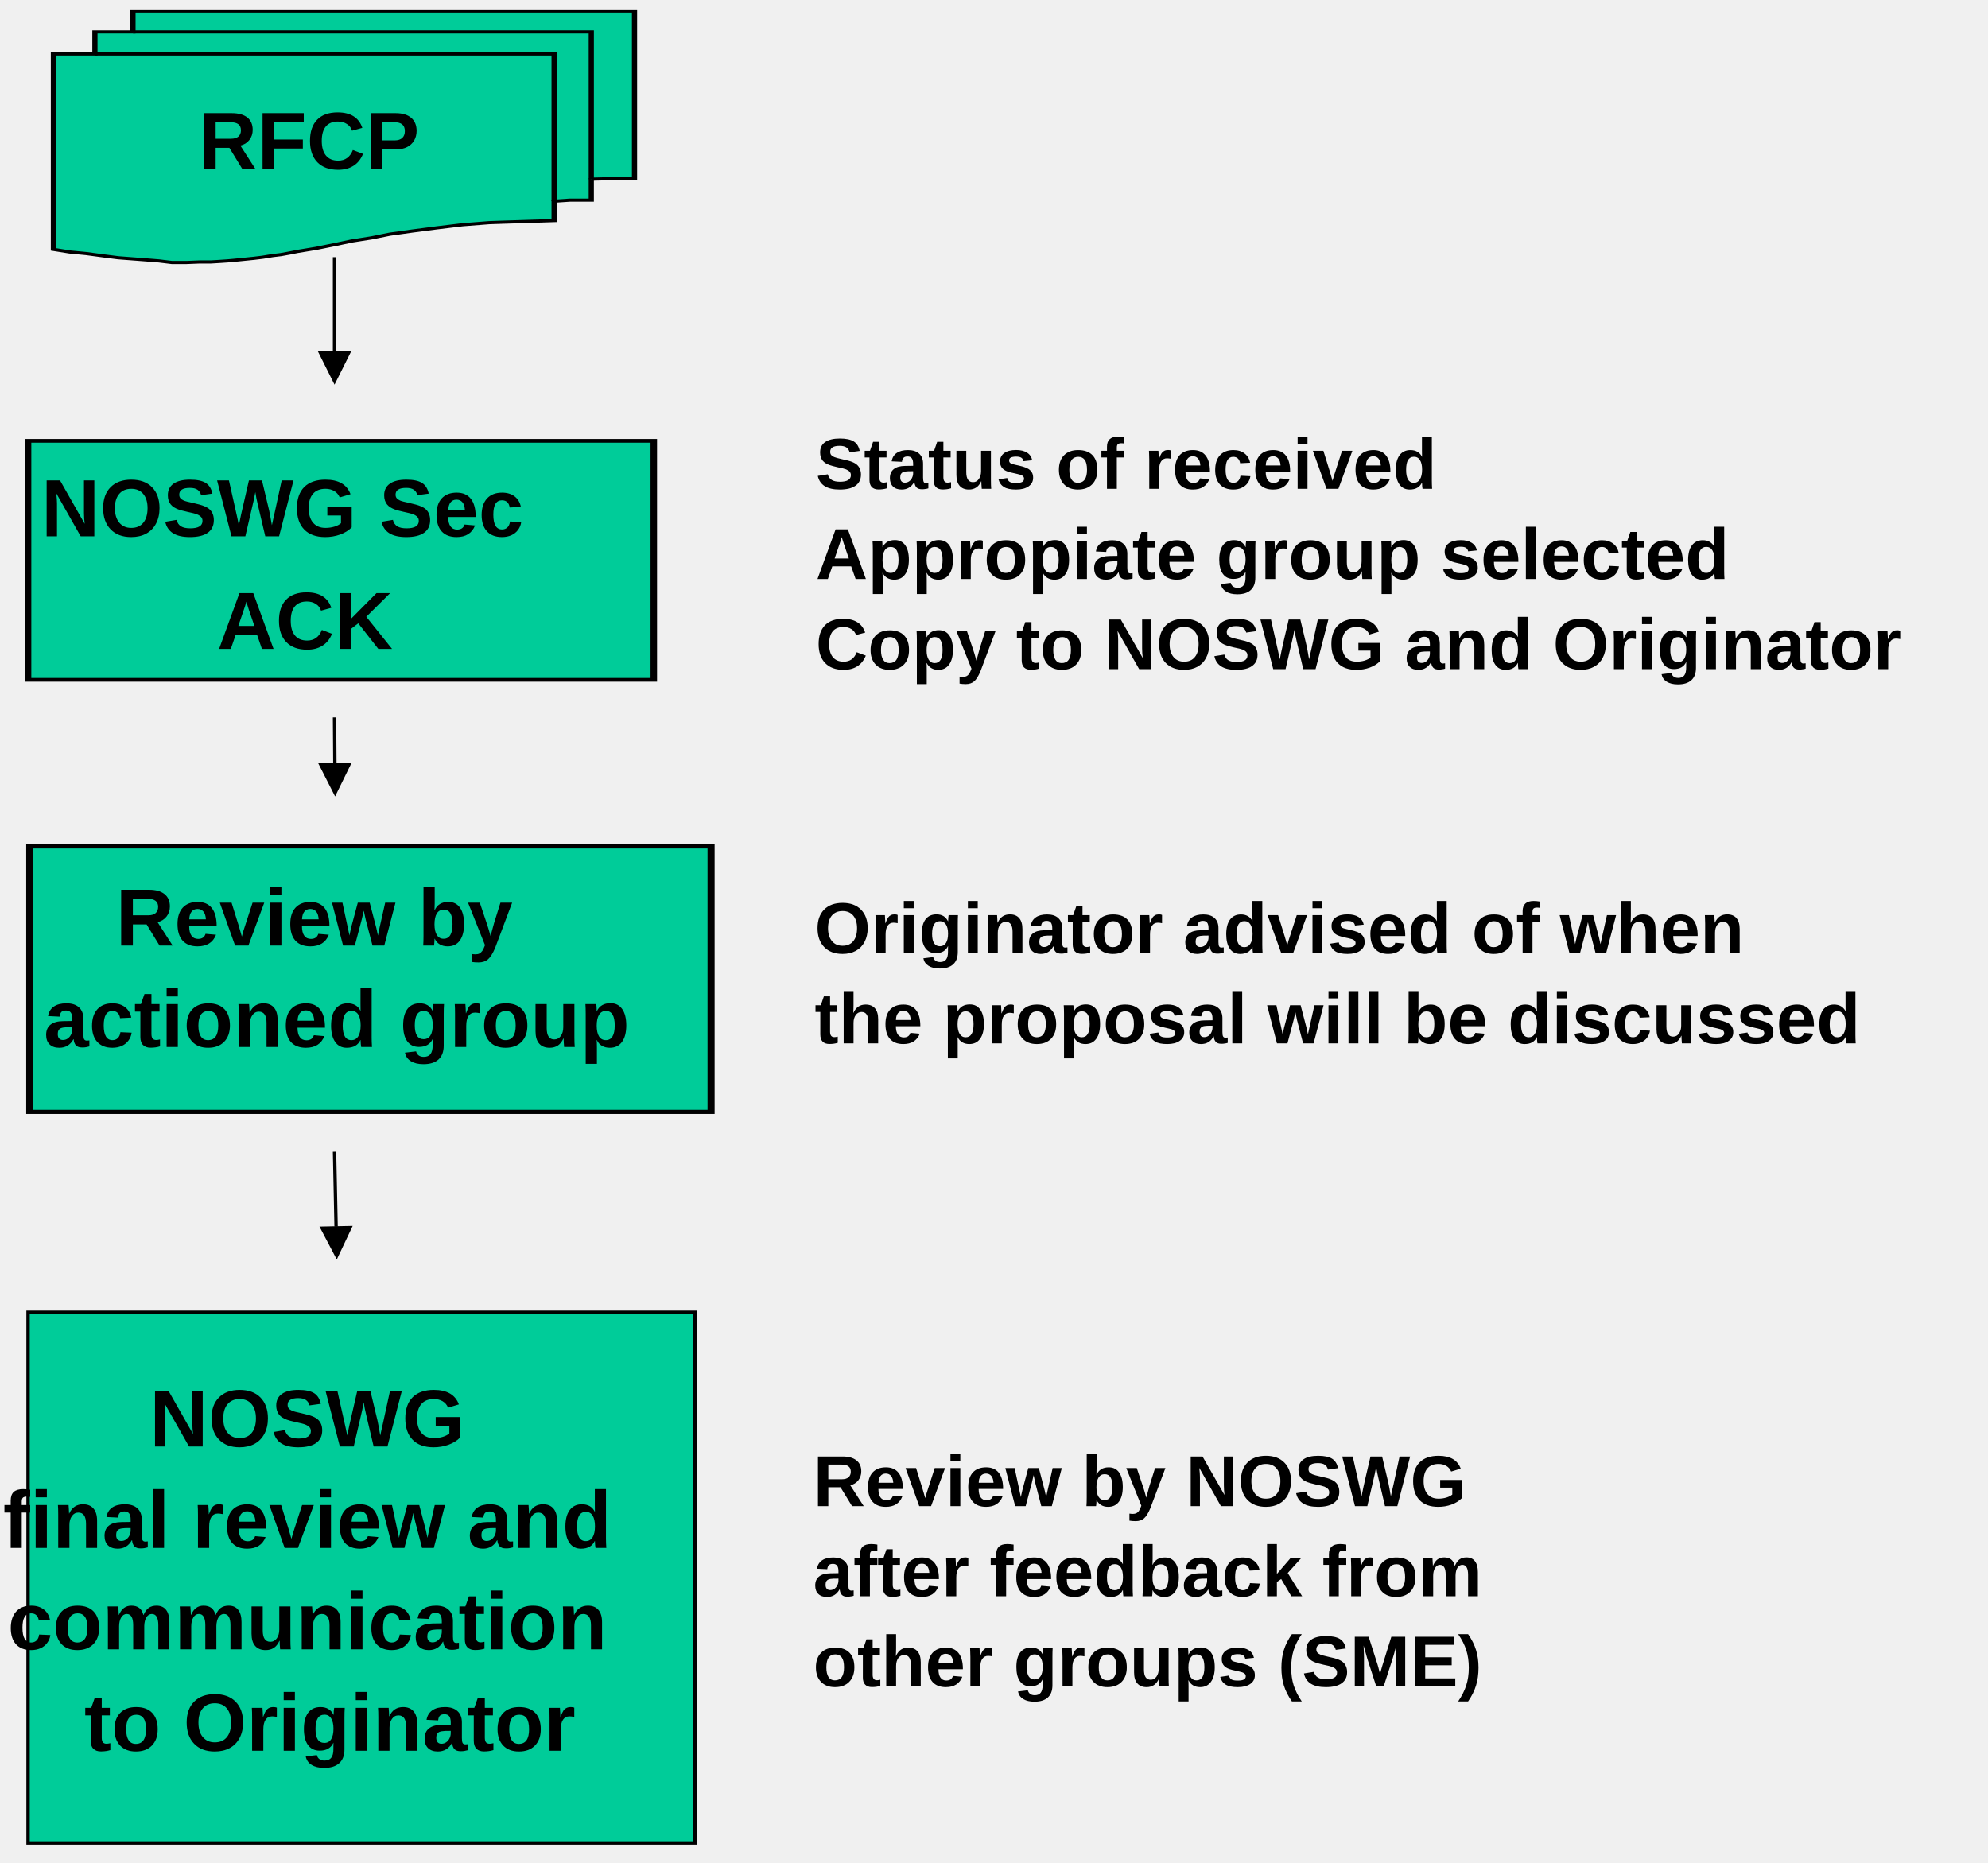
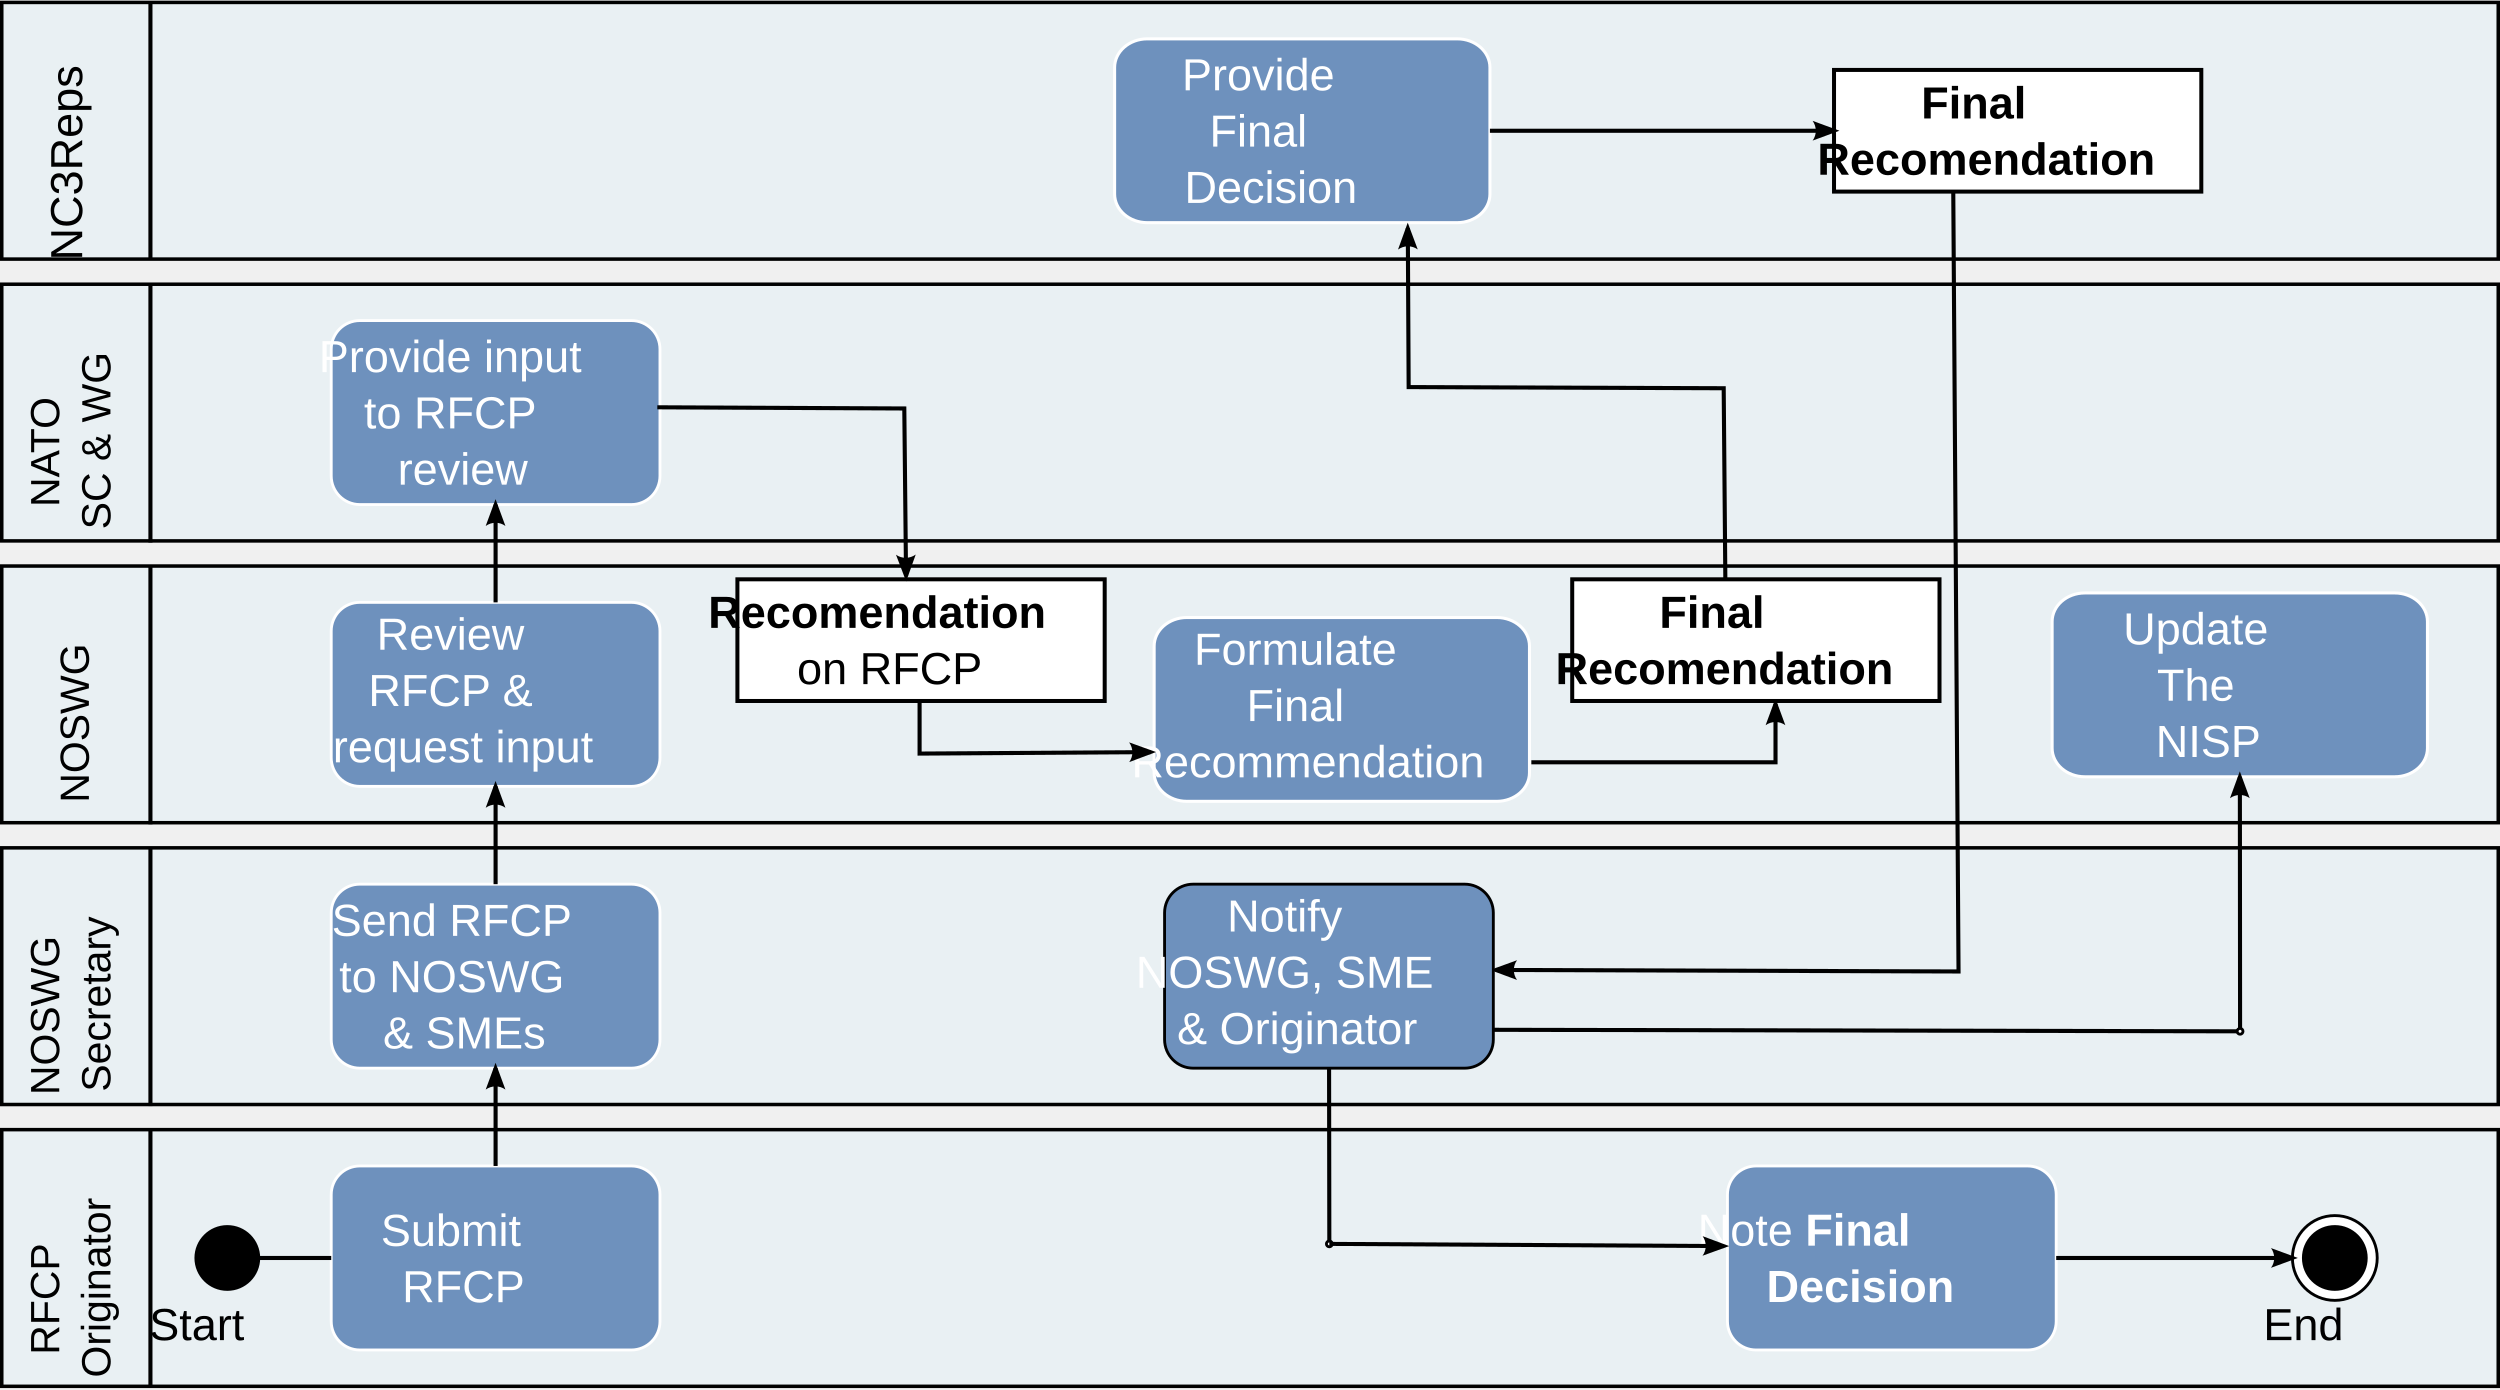
- <svg xmlns="http://www.w3.org/2000/svg" width="441.101" height="413.323" id="svg2" version="1.0">
-   <g id="AutoShape2" transform="matrix(1.535,0,0,0.93,10.31564,1.51805)">
-     <polygon points="3.375,58.5 5.75,58.875 8,59.375 10.375,59.875 14.375,60.375 16.25,60.625 18.125,61 20.25,61 22.125,60.875 23.75,60.875 25,60.75 26.125,60.625 27,60.5 27.75,60.375 28.5,60.25 30,60 31.25,59.75 32.625,59.375 33.875,59.125 35.125,58.75 36.25,58.375 37.625,58 39,57.625 41.625,56.75 44.125,55.875 47,55.125 49.625,54.25 51.25,53.875 52.875,53.5 54.625,53.125 56.375,52.75 60.125,52 64,51.5 66.25,51.375 68.625,51.25 71,51.125 73.375,51 73.375,46.375 75.625,46.125 78.75,46.125 78.75,41.125 81.625,41 85,41 85,1 12.5,1 12.5,6 7,6 7,11.25 1,11.25 1,57.875 1,57.875 " id="polygon7" style="fill:#00cc99;stroke:#000000;stroke-width:0.75" />
-     <polyline points="12.5,6 78.75,6 78.75,41.125" id="polyline9" style="fill:#00cc99;stroke:#000000;stroke-width:0.75" />
-     <polyline points="7,11.25 73.375,11.25 73.375,46.375" id="polyline11" style="fill:#00cc99;stroke:#000000;stroke-width:0.75" />
-   </g>
-   <g id="AutoShape3" transform="matrix(1.925,0,0,1.102,4.300645,96.72105)">
-     <rect x="1" y="1" width="72.125" height="48.125" id="rect18" style="fill:#0c9;stroke:black;stroke-width:0.75" />
-   </g>
-   <g id="AutoShape5" transform="matrix(2.096,0,0,1.224,4.504645,186.5991)">
-     <rect x="1" y="1" width="72.125" height="48.125" id="rect27" style="fill:#00cc99;stroke:#000000;stroke-width:0.75" />
-   </g>
-   <defs id="defs35">
-     <marker id="Triangle5_Line11" viewBox="0 0 9.833 9.833" refX="0.125" refY="4.917" markerUnits="strokeWidth" markerWidth="9.833" markerHeight="9.833" orient="auto">
-       <polygon points="0,9.833 9.833,4.917 0,0 0,9.833 " id="polygon38" />
+ <svg xmlns="http://www.w3.org/2000/svg" width="610.7" height="339.529" id="svg2" version="1.1">
+   <defs id="defs4">
+     <marker orient="auto" refY="0" refX="0" id="Arrow2Mstart" style="overflow:visible">
+       <path id="path3906" style="font-size:12px;fill-rule:evenodd;stroke-width:0.625;stroke-linejoin:round" d="M 8.719,4.034 -2.207,0.016 8.719,-4.002 c -1.745,2.372 -1.735,5.617 -6e-7,8.035 z" transform="scale(0.6,0.6)" />
+     </marker>
+     <marker orient="auto" refY="0" refX="0" id="Arrow2Mend" style="overflow:visible">
+       <path id="path3909" style="font-size:12px;fill-rule:evenodd;stroke-width:0.625;stroke-linejoin:round" d="M 8.719,4.034 -2.207,0.016 8.719,-4.002 c -1.745,2.372 -1.735,5.617 -6e-7,8.035 z" transform="scale(-0.6,-0.6)" />
    </marker>
  </defs>
-   <line x1="74.226" x2="74.226" y1="57.073" y2="78.073" id="line40" style="stroke:black;stroke-width:0.75;marker-end:url(#Triangle5_Line11)" />
-   <defs id="defs44">
-     <marker id="Triangle5_Line12" viewBox="0 0 9.833 9.833" refX="0.125" refY="4.917" markerUnits="strokeWidth" markerWidth="9.833" markerHeight="9.833" orient="auto">
-       <polygon points="0,9.833 9.833,4.917 0,0 0,9.833 " id="polygon47" />
-     </marker>
-   </defs>
-   <line x1="74.226" x2="74.299" y1="159.198" y2="169.449" id="line49" style="stroke:black;stroke-width:0.75;marker-end:url(#Triangle5_Line12)" />
-   <rect x="180.476" y="91.573" width="255.5" height="72.125" id="rect53" style="fill:none;stroke:none" />
-   <rect x="6.226" y="291.198" width="148" height="117.75" id="rect73" style="fill:#00cc99;stroke:#000000;stroke-width:0.75" />
-   <defs id="defs93">
-     <marker id="Triangle5_Line40" viewBox="0 0 9.833 9.833" refX="0.125" refY="4.917" markerUnits="strokeWidth" markerWidth="9.833" markerHeight="9.833" orient="auto">
-       <polygon points="0,9.833 9.833,4.917 0,0 0,9.833 " id="polygon96" />
-     </marker>
-   </defs>
-   <line x1="74.226" x2="74.572" y1="255.573" y2="272.2" id="line98" style="stroke:black;stroke-width:0.75;marker-end:url(#Triangle5_Line40)" />
-   <text xml:space="preserve" style="font-size:18;font-style:normal;font-variant:normal;font-weight:bold;font-stretch:normal;text-align:center;text-anchor:middle;fill:#000000;fill-opacity:1;stroke:none;font-family:Arial;-inkscape-font-specification:Bitstream Vera Sans Bold" x="75.163" y="118.998" id="text2862">
-     <tspan id="tspan2864" x="75.163" y="118.998">NOSWG Sec</tspan>
-     <tspan x="75.163" y="143.998" id="tspan2866">ACK</tspan>
-   </text>
-   <text xml:space="preserve" style="font-size:18px;font-style:normal;font-variant:normal;font-weight:bold;font-stretch:normal;text-align:center;text-anchor:middle;fill:#000000;fill-opacity:1;stroke:none;font-family:Arial;-inkscape-font-specification:Bitstream Vera Sans Bold" x="76.057" y="37.506" id="text3646">
-     <tspan id="tspan3648" x="76.057" y="37.506">RFCP</tspan>
-   </text>
-   <text xml:space="preserve" style="font-size:18px;font-style:normal;font-variant:normal;font-weight:bold;font-stretch:normal;text-align:center;text-anchor:middle;fill:#000000;fill-opacity:1;stroke:none;font-family:Arial;-inkscape-font-specification:Bitstream Vera Sans Bold" x="82.207" y="209.829" id="text3650">
-     <tspan id="tspan3652" x="82.207" y="209.829">Review by</tspan>
-     <tspan x="82.207" y="232.329" id="tspan3654">actioned group</tspan>
-   </text>
-   <text xml:space="preserve" style="font-size:18px;font-style:normal;font-variant:normal;font-weight:bold;font-stretch:normal;text-align:center;text-anchor:middle;fill:#000000;fill-opacity:1;stroke:none;font-family:Arial;-inkscape-font-specification:Bitstream Vera Sans Bold" x="80.696" y="320.981" id="text3656">
-     <tspan id="tspan3658" x="80.696" y="320.981">NOSWG</tspan>
-     <tspan x="80.696" y="343.481" id="tspan3660">final review and</tspan>
-     <tspan x="80.696" y="365.981" id="tspan3662">communication</tspan>
-     <tspan x="80.696" y="388.481" id="tspan3664">to Originator</tspan>
-   </text>
-   <text xml:space="preserve" style="font-size:16px;font-style:normal;font-variant:normal;font-weight:bold;font-stretch:normal;text-align:start;text-anchor:start;fill:#000000;fill-opacity:1;stroke:none;font-family:Arial;-inkscape-font-specification:Bitstream Vera Sans Bold" x="180.983" y="108.481" id="text3666">
-     <tspan id="tspan3668" x="180.983" y="108.481">Status of received</tspan>
-     <tspan x="180.983" y="128.481" id="tspan3670">Appropiate group selected</tspan>
-     <tspan x="180.983" y="148.481" id="tspan3672">Copy to NOSWG and Originator</tspan>
-   </text>
-   <text xml:space="preserve" style="font-size:16px;font-style:normal;font-variant:normal;font-weight:bold;font-stretch:normal;text-align:start;text-anchor:start;fill:#000000;fill-opacity:1;stroke:none;font-family:Arial;-inkscape-font-specification:Bitstream Vera Sans Bold" x="180.741" y="211.522" id="text3674">
-     <tspan id="tspan3676" x="180.741" y="211.522">Originator advised of when</tspan>
-     <tspan x="180.741" y="231.522" id="tspan3678">the proposal will be discussed</tspan>
-   </text>
-   <text xml:space="preserve" style="font-size:16px;font-style:normal;font-variant:normal;font-weight:bold;font-stretch:normal;text-align:start;text-anchor:start;fill:#000000;fill-opacity:1;stroke:none;font-family:Arial;-inkscape-font-specification:Bitstream Vera Sans Bold" x="180.413" y="334.214" id="text3680">
-     <tspan id="tspan3682" x="180.413" y="334.214">Review by NOSWG</tspan>
-     <tspan x="180.413" y="354.214" id="tspan3684">after feedback from</tspan>
-     <tspan x="180.413" y="374.214" id="tspan3686">other groups (SME)</tspan>
-   </text>
+   <g id="layer1" transform="translate(-7.15,-452.5629)">
+     <rect style="fill:#e9f0f3;fill-opacity:1;fill-rule:evenodd;stroke:#000000;stroke-width:0.857;stroke-linejoin:miter;stroke-miterlimit:4;stroke-opacity:1;stroke-dasharray:none;stroke-dashoffset:0" id="rect2849-7" width="609.843" height="62.7" x="7.579" y="659.673" rx="0" ry="0.214" />
+     <rect style="fill:#e9f0f3;fill-opacity:1;fill-rule:evenodd;stroke:#000000;stroke-width:0.857;stroke-linejoin:miter;stroke-miterlimit:4;stroke-opacity:1;stroke-dasharray:none;stroke-dashoffset:0" id="rect2849-3" width="609.843" height="62.7" x="7.579" y="590.834" rx="0" ry="0.214" />
+     <rect style="fill:#e9f0f3;fill-opacity:1;fill-rule:evenodd;stroke:#000000;stroke-width:0.857;stroke-linejoin:miter;stroke-miterlimit:4;stroke-opacity:1;stroke-dasharray:none;stroke-dashoffset:0" id="rect2849-4" width="609.843" height="62.7" x="7.579" y="521.994" rx="0" ry="0.214" />
+     <rect style="fill:#e9f0f3;fill-opacity:1;fill-rule:evenodd;stroke:#000000;stroke-width:0.857;stroke-linejoin:miter;stroke-miterlimit:4;stroke-opacity:1;stroke-dasharray:none;stroke-dashoffset:0" id="rect2849" width="609.843" height="62.7" x="7.579" y="453.155" rx="0" ry="0.214" />
+     <text xml:space="preserve" style="font-size:11px;font-style:normal;font-variant:normal;font-weight:normal;font-stretch:normal;text-align:center;text-anchor:middle;fill:#000000;fill-opacity:1;stroke:none;font-family:Arial;-inkscape-font-specification:Arial" x="-484.712" y="27.225" id="text2851" transform="matrix(0,-1,1,0,0,0)">
+       <tspan id="tspan2853" x="-484.712" y="27.225">NC3Reps</tspan>
+     </text>
+     <rect style="fill:#e9f0f3;fill-opacity:1;fill-rule:evenodd;stroke:#000000;stroke-width:0.857;stroke-linejoin:miter;stroke-miterlimit:4;stroke-opacity:1;stroke-dasharray:none;stroke-dashoffset:0" id="rect2849-5" width="609.843" height="62.7" x="7.579" y="728.512" rx="0" ry="0.214" />
+     <rect style="fill:#6e91bd;fill-opacity:1;fill-rule:evenodd;stroke:#ffffff;stroke-width:0.7;stroke-linejoin:miter;stroke-miterlimit:4;stroke-opacity:1;stroke-dasharray:none;stroke-dashoffset:0" id="rect2826-6" width="80.307" height="44.951" x="88.061" y="737.386" ry="7" rx="7" />
+     <text xml:space="preserve" style="font-size:10px;font-style:normal;font-variant:normal;font-weight:normal;font-stretch:normal;text-align:center;text-anchor:middle;fill:#000000;fill-opacity:1;stroke:none;font-family:Arial;-inkscape-font-specification:Arial" x="-553.259" y="21.623" id="text3725" transform="matrix(0,-1,1,0,0,0)">
+       <tspan id="tspan3727" x="-553.259" y="21.623">NATO</tspan>
+       <tspan x="-553.259" y="34.123" id="tspan3743">SC &amp; WG</tspan>
+     </text>
+     <text xml:space="preserve" style="font-size:10px;font-style:normal;font-variant:normal;font-weight:normal;font-stretch:normal;text-align:center;text-anchor:middle;fill:#000000;fill-opacity:1;stroke:none;font-family:Arial;-inkscape-font-specification:Arial" x="-622.254" y="28.862" id="text3729" transform="matrix(0,-1,1,0,0,0)">
+       <tspan id="tspan3731" x="-622.254" y="28.862">NOSWG</tspan>
+     </text>
+     <text xml:space="preserve" style="font-size:10px;font-style:normal;font-variant:normal;font-weight:normal;font-stretch:normal;text-align:center;text-anchor:middle;fill:#000000;fill-opacity:1;stroke:none;font-family:Arial;-inkscape-font-specification:Arial" x="-690.901" y="21.621" id="text3733" transform="matrix(0,-1,1,0,0,0)">
+       <tspan id="tspan3735" x="-690.901" y="21.621">NOSWG</tspan>
+       <tspan x="-690.901" y="34.121" id="tspan4715">Secretary</tspan>
+     </text>
+     <text xml:space="preserve" style="font-size:10px;font-style:normal;font-variant:normal;font-weight:normal;font-stretch:normal;text-align:center;text-anchor:middle;fill:#000000;fill-opacity:1;stroke:none;font-family:Arial;-inkscape-font-specification:Arial" x="-760.167" y="21.618" id="text3737" transform="matrix(0,-1,1,0,0,0)">
+       <tspan id="tspan3739" x="-760.167" y="21.618">RFCP</tspan>
+       <tspan x="-760.167" y="34.118" id="tspan3741">Originator</tspan>
+     </text>
+     <path style="fill:none;stroke:#000000;stroke-width:1px;stroke-linecap:butt;stroke-linejoin:miter;stroke-opacity:1" d="m 43.897,453.063 c 0,62.882 0,63.008 0,63.008" id="path3747" />
+     <path style="fill:none;stroke:#000000;stroke-width:1px;stroke-linecap:butt;stroke-linejoin:miter;stroke-opacity:1" d="m 43.897,728.584 c 0,62.882 0,63.008 0,63.008" id="path3747-54" />
+     <path style="fill:none;stroke:#000000;stroke-width:1px;stroke-linecap:butt;stroke-linejoin:miter;stroke-opacity:1" d="m 43.897,659.744 c 0,62.882 0,63.008 0,63.008" id="path3747-4" />
+     <path style="fill:none;stroke:#000000;stroke-width:1px;stroke-linecap:butt;stroke-linejoin:miter;stroke-opacity:1" d="m 43.897,590.905 c 0,62.882 0,63.008 0,63.008" id="path3747-3" />
+     <path style="fill:none;stroke:#000000;stroke-width:1px;stroke-linecap:butt;stroke-linejoin:miter;stroke-opacity:1" d="m 43.897,522.066 c 0,62.882 0,63.008 0,63.008" id="path3747-7" />
+     <rect style="fill:#6e91bd;fill-opacity:1;fill-rule:evenodd;stroke:#ffffff;stroke-width:0.7;stroke-linejoin:miter;stroke-miterlimit:4;stroke-opacity:1;stroke-dasharray:none;stroke-dashoffset:0" id="rect2826-6-8" width="80.307" height="44.951" x="88.061" y="668.547" ry="7" rx="7" />
+     <rect style="fill:#6e91bd;fill-opacity:1;fill-rule:evenodd;stroke:#ffffff;stroke-width:0.7;stroke-linejoin:miter;stroke-miterlimit:4;stroke-opacity:1;stroke-dasharray:none;stroke-dashoffset:0" id="rect2826-6-88" width="80.307" height="44.951" x="88.061" y="530.869" ry="7" rx="7" />
+     <rect style="fill:#6e91bd;fill-opacity:1;fill-rule:evenodd;stroke:#ffffff;stroke-width:0.7;stroke-linejoin:miter;stroke-miterlimit:4;stroke-opacity:1;stroke-dasharray:none;stroke-dashoffset:0" id="rect2826-6-3" width="80.307" height="44.951" x="88.061" y="599.708" ry="7" rx="7" />
+     <text xml:space="preserve" style="font-size:11px;font-style:normal;font-variant:normal;font-weight:normal;font-stretch:normal;text-align:center;text-anchor:middle;fill:#ffffff;fill-opacity:1;stroke:none;font-family:Arial;-inkscape-font-specification:Arial" x="128.005" y="756.924" id="text3847">
+       <tspan id="tspan3849" x="128.005" y="756.924">Submit</tspan>
+       <tspan x="128.005" y="770.674" id="tspan3851">RFCP</tspan>
+     </text>
+     <text xml:space="preserve" style="font-size:11px;font-style:normal;font-variant:normal;font-weight:normal;font-stretch:normal;text-align:center;text-anchor:middle;fill:#ffffff;fill-opacity:1;stroke:none;font-family:Arial;-inkscape-font-specification:Arial" x="128.212" y="681.186" id="text3853">
+       <tspan id="tspan3855" x="128.212" y="681.186">Send RFCP</tspan>
+       <tspan x="128.212" y="694.936" id="tspan3857">to NOSWG</tspan>
+       <tspan x="128.212" y="708.686" id="tspan3859">&amp; SMEs</tspan>
+     </text>
+     <text xml:space="preserve" style="font-size:11px;font-style:normal;font-variant:normal;font-weight:normal;font-stretch:normal;text-align:center;text-anchor:middle;fill:#ffffff;fill-opacity:1;stroke:none;font-family:Arial;-inkscape-font-specification:Arial" x="127.895" y="611.278" id="text3861">
+       <tspan id="tspan3863" x="127.895" y="611.278">Review</tspan>
+       <tspan x="127.895" y="625.028" id="tspan3865">RFCP &amp;</tspan>
+       <tspan x="127.895" y="638.778" id="tspan3867">request input</tspan>
+     </text>
+     <text xml:space="preserve" style="font-size:11px;font-style:normal;font-variant:normal;font-weight:normal;font-stretch:normal;text-align:center;text-anchor:middle;fill:#ffffff;fill-opacity:1;stroke:none;font-family:Arial;-inkscape-font-specification:Arial" x="127.828" y="543.467" id="text3869">
+       <tspan id="tspan3871" x="127.828" y="543.467">Provide input</tspan>
+       <tspan x="127.828" y="557.217" id="tspan3873">to RFCP</tspan>
+       <tspan x="127.828" y="570.967" id="tspan3875">review</tspan>
+     </text>
+     <path style="fill:none;stroke:#000000;stroke-width:1px;stroke-linecap:butt;stroke-linejoin:miter;stroke-opacity:1;marker-end:url(#Arrow2Mend)" d="m 128.214,737.386 0,-23.888" id="path3877" />
+     <path style="fill:none;stroke:#000000;stroke-width:1px;stroke-linecap:butt;stroke-linejoin:miter;stroke-opacity:1;marker-end:url(#Arrow2Mend)" d="m 128.214,668.547 0,-23.888" id="path4327" />
+     <path style="fill:none;stroke:#000000;stroke-width:1px;stroke-linecap:butt;stroke-linejoin:miter;stroke-opacity:1;marker-end:url(#Arrow2Mend)" d="m 128.214,599.708 0,-23.888" id="path4513" />
+     <path style="fill:#000000;fill-opacity:1;fill-rule:evenodd;stroke:#000000;stroke-width:0.7;stroke-linejoin:miter;stroke-miterlimit:4;stroke-opacity:1;stroke-dasharray:none;stroke-dashoffset:0" id="path4699" d="m 70.357,763.612 c 0,4.241 -3.438,7.679 -7.679,7.679 -4.241,0 -7.679,-3.438 -7.679,-7.679 0,-4.241 3.438,-7.679 7.679,-7.679 4.241,0 7.679,3.438 7.679,7.679 z" transform="translate(0,-3.750023)" />
+     <path style="fill:none;stroke:#000000;stroke-width:1px;stroke-linecap:butt;stroke-linejoin:miter;stroke-opacity:1" d="m 70.357,759.862 17.704,0" id="path4701" />
+     <text xml:space="preserve" style="font-size:11px;font-style:normal;font-variant:normal;font-weight:normal;font-stretch:normal;text-align:center;text-anchor:middle;fill:#000000;fill-opacity:1;stroke:none;font-family:Arial;-inkscape-font-specification:Arial" x="62.857" y="779.934" id="text4703">
+       <tspan id="tspan4705" x="62.857" y="779.934">Start</tspan>
+     </text>
+     <rect style="fill:#ffffff;fill-opacity:1;fill-rule:evenodd;stroke:#000000;stroke-width:0.979;stroke-linejoin:miter;stroke-miterlimit:4;stroke-opacity:1;stroke-dasharray:none;stroke-dashoffset:0" id="rect4707" width="89.721" height="29.721" x="187.283" y="594.078" rx="0" ry="0" />
+     <text xml:space="preserve" style="font-size:11px;font-style:normal;font-variant:normal;font-weight:normal;font-stretch:normal;text-align:center;text-anchor:middle;fill:#000000;fill-opacity:1;stroke:none;font-family:Arial;-inkscape-font-specification:Arial" x="232.113" y="605.934" id="text4709">
+       <tspan id="tspan4711" x="232.113" y="605.934" style="font-weight:bold;-inkscape-font-specification:Bitstream Vera Sans Bold">Recomendation</tspan>
+       <tspan x="232.113" y="619.684" id="tspan4713">on RFCP</tspan>
+     </text>
+     <rect style="fill:#6e91bd;fill-opacity:1;fill-rule:evenodd;stroke:#ffffff;stroke-width:0.748;stroke-linejoin:miter;stroke-miterlimit:4;stroke-opacity:1;stroke-dasharray:none;stroke-dashoffset:0" id="rect2826-6-8-1-6" width="91.688" height="44.904" x="289.084" y="603.41" ry="6.993" rx="7.992" />
+     <text xml:space="preserve" style="font-size:11px;font-style:normal;font-variant:normal;font-weight:normal;font-stretch:normal;text-align:center;text-anchor:middle;fill:#ffffff;fill-opacity:1;stroke:none;font-family:Arial;-inkscape-font-specification:Arial" x="334.284" y="614.959" id="text4739-8">
+       <tspan id="tspan4741-9" x="334.284" y="614.959">Formulate</tspan>
+       <tspan x="334.284" y="628.709" id="tspan4824">Final</tspan>
+       <tspan x="334.284" y="642.459" id="tspan4747-6">Recommendation</tspan>
+     </text>
+     <path style="fill:none;stroke:#000000;stroke-width:1px;stroke-linecap:butt;stroke-linejoin:miter;stroke-opacity:1;marker-end:url(#Arrow2Mend)" d="m 231.786,623.791 c 0,12.857 0,12.857 0,12.857 l 56.429,-0.357 0,0 0,0" id="path4836" />
+     <path style="fill:none;stroke:#000000;stroke-width:1px;stroke-linecap:butt;stroke-linejoin:miter;stroke-opacity:1;marker-end:url(#Arrow2Mend)" d="m 381.229,638.776 59.643,0 0,-0.357 0,0 0,-13.929" id="path5208" />
+     <rect style="fill:#6e91bd;fill-opacity:1;fill-rule:evenodd;stroke:#ffffff;stroke-width:0.748;stroke-linejoin:miter;stroke-miterlimit:4;stroke-opacity:1;stroke-dasharray:none;stroke-dashoffset:0" id="rect2826-6-8-1-6-6" width="91.688" height="44.904" x="508.442" y="597.41" ry="6.993" rx="7.992" />
+     <text xml:space="preserve" style="font-size:11px;font-style:normal;font-variant:normal;font-weight:normal;font-stretch:normal;text-align:center;text-anchor:middle;fill:#ffffff;fill-opacity:1;stroke:none;font-family:Arial;-inkscape-font-specification:Arial" x="554.235" y="609.982" id="text4739-8-4">
+       <tspan x="554.235" y="609.982" id="tspan4747-6-0">Update</tspan>
+       <tspan x="554.235" y="623.732" id="tspan5676">The</tspan>
+       <tspan x="554.235" y="637.482" id="tspan5678">NISP</tspan>
+     </text>
+     <rect style="fill:#6e91bd;fill-opacity:1;fill-rule:evenodd;stroke:#ffffff;stroke-width:0.7;stroke-linejoin:miter;stroke-miterlimit:4;stroke-opacity:1;stroke-dasharray:none;stroke-dashoffset:0" id="rect2826-6-8-1-4" width="80.307" height="44.951" x="429.132" y="737.386" ry="7" rx="7" />
+     <path style="fill:#ffffff;stroke:#000000;stroke-width:0.7;stroke-linejoin:miter;stroke-miterlimit:4;stroke-opacity:1;stroke-dasharray:none;stroke-dashoffset:0" id="path5472" d="m 587.857,760.576 c 0,5.72 -4.637,10.357 -10.357,10.357 -5.72,0 -10.357,-4.637 -10.357,-10.357 0,-5.72 4.637,-10.357 10.357,-10.357 5.72,0 10.357,4.637 10.357,10.357 z" transform="translate(0,-0.7143307)" />
+     <path style="fill:#000000;fill-opacity:1;fill-rule:evenodd;stroke:#000000;stroke-width:0.7;stroke-linejoin:miter;stroke-miterlimit:4;stroke-opacity:1;stroke-dasharray:none;stroke-dashoffset:0" id="path4699-8" d="m 70.357,763.612 c 0,4.241 -3.438,7.679 -7.679,7.679 -4.241,0 -7.679,-3.438 -7.679,-7.679 0,-4.241 3.438,-7.679 7.679,-7.679 4.241,0 7.679,3.438 7.679,7.679 z" transform="translate(514.8214,-3.750036)" />
+     <path style="fill:none;stroke:#000000;stroke-width:1px;stroke-linecap:butt;stroke-linejoin:miter;stroke-opacity:1;marker-end:url(#Arrow2Mend)" d="m 509.439,759.862 57.704,0" id="path5478" />
+     <text xml:space="preserve" style="font-size:11px;font-style:normal;font-variant:normal;font-weight:normal;font-stretch:normal;text-align:center;text-anchor:middle;fill:#ffffff;fill-opacity:1;stroke:none;font-family:Arial;-inkscape-font-specification:Arial" x="469.243" y="756.86" id="text5664">
+       <tspan id="tspan5666" x="469.243" y="756.86">Note <tspan style="font-weight:bold;-inkscape-font-specification:Bitstream Vera Sans Bold;fill:#ffffff" id="tspan5670">Final</tspan>
+       </tspan>
+       <tspan x="469.243" y="770.61" id="tspan5668" style="font-weight:bold;-inkscape-font-specification:Bitstream Vera Sans Bold;fill:#ffffff">Decision</tspan>
+     </text>
+     <rect style="fill:#6e91bd;fill-opacity:1;fill-rule:evenodd;stroke:#ffffff;stroke-width:0.748;stroke-linejoin:miter;stroke-miterlimit:4;stroke-opacity:1;stroke-dasharray:none;stroke-dashoffset:0" id="rect2826-6-8-1-6-6-7" width="91.688" height="44.904" x="279.425" y="462.053" ry="6.993" rx="7.992" />
+     <text xml:space="preserve" style="font-size:11px;font-style:normal;font-variant:normal;font-weight:normal;font-stretch:normal;text-align:center;text-anchor:middle;fill:#ffffff;fill-opacity:1;stroke:none;font-family:Arial;-inkscape-font-specification:Arial" x="325.226" y="474.628" id="text5702">
+       <tspan id="tspan5704" x="325.226" y="474.628">Provide</tspan>
+       <tspan x="325.226" y="488.378" id="tspan5706">Final</tspan>
+       <tspan x="325.226" y="502.128" id="tspan5708">Decision</tspan>
+     </text>
+     <path style="fill:none;stroke:#000000;stroke-width:1px;stroke-linecap:butt;stroke-linejoin:miter;stroke-opacity:1;marker-end:url(#Arrow2Mend);display:inline" d="M 484.294,499.365 485.579,689.874 372.5,689.505" id="path5952" />
+     <rect style="fill:#ffffff;fill-opacity:1;fill-rule:evenodd;stroke:#000000;stroke-width:0.979;stroke-linejoin:miter;stroke-miterlimit:4;stroke-opacity:1;stroke-dasharray:none;stroke-dashoffset:0" id="rect4707-4-7" width="89.721" height="29.721" x="455.165" y="469.645" rx="0" ry="0" />
+     <text xml:space="preserve" style="font-size:11px;font-style:normal;font-variant:normal;font-weight:normal;font-stretch:normal;text-align:center;text-anchor:middle;fill:#000000;fill-opacity:1;stroke:none;font-family:Arial;-inkscape-font-specification:Arial" x="499.996" y="481.503" id="text4709-9-1">
+       <tspan id="tspan4711-2-7" x="499.996" y="481.503" style="font-weight:bold;-inkscape-font-specification:Bitstream Vera Sans Bold">Final</tspan>
+       <tspan x="499.996" y="495.253" id="tspan4713-0-2" style="font-weight:bold;-inkscape-font-specification:Bitstream Vera Sans Bold">Recomendation</tspan>
+     </text>
+     <path style="fill:none;stroke:#000000;stroke-width:1px;stroke-linecap:butt;stroke-linejoin:miter;stroke-opacity:1;marker-end:url(#Arrow2Mend)" d="m 371.113,484.505 84.052,0" id="path5760" />
+     <path style="fill:none;stroke:#000000;stroke-width:1px;stroke-linecap:butt;stroke-linejoin:miter;stroke-opacity:1;marker-end:url(#Arrow2Mend);display:inline" d="m 167.716,552.057 60.337,0.289 0.425,40.929" id="path6326" />
+     <path style="fill:none;stroke:#000000;stroke-width:1px;stroke-linecap:butt;stroke-linejoin:miter;stroke-opacity:1;marker-end:url(#Arrow2Mend)" d="m 428.627,595.404 -0.413,-48.002 -76.958,-0.283 -0.207,-38.836" id="path6512" />
+     <rect style="fill:#ffffff;fill-opacity:1;fill-rule:evenodd;stroke:#000000;stroke-width:0.979;stroke-linejoin:miter;stroke-miterlimit:4;stroke-opacity:1;stroke-dasharray:none;stroke-dashoffset:0" id="rect4707-4" width="89.721" height="29.721" x="391.211" y="594.078" rx="0" ry="0" />
+     <path style="fill:#ffffff;fill-opacity:1;fill-rule:evenodd;stroke:#000000;stroke-width:0.7;stroke-linejoin:miter;stroke-miterlimit:4;stroke-opacity:1;stroke-dasharray:none;stroke-dashoffset:0" id="path6700" d="m 561.066,704.494 c 0,0.392 -0.318,0.711 -0.711,0.711 -0.392,0 -0.711,-0.318 -0.711,-0.711 0,-0.392 0.318,-0.711 0.711,-0.711 0.392,0 0.711,0.318 0.711,0.711 z" transform="translate(-6,0)" />
+     <path style="fill:none;stroke:#000000;stroke-width:1px;stroke-linecap:butt;stroke-linejoin:miter;stroke-opacity:1;display:inline" d="m 370.854,704.121 182.791,0.372" id="path6702" />
+     <rect style="fill:#6e91bd;fill-opacity:1;fill-rule:evenodd;stroke:#000000;stroke-width:0.7;stroke-linejoin:miter;stroke-miterlimit:4;stroke-opacity:1;stroke-dasharray:none;stroke-dashoffset:0" id="rect2826-6-8-1" width="80.307" height="44.951" x="291.632" y="668.547" ry="7" rx="7" />
+     <path style="fill:none;stroke:#000000;stroke-width:1px;stroke-linecap:butt;stroke-linejoin:miter;stroke-opacity:1;marker-start:url(#Arrow2Mstart)" d="m 554.304,642.314 0.051,61.469" id="path6706" />
+     <path style="fill:#ffffff;fill-opacity:1;fill-rule:evenodd;stroke:#000000;stroke-width:0.7;stroke-linejoin:miter;stroke-miterlimit:4;stroke-opacity:1;stroke-dasharray:none;stroke-dashoffset:0" id="path6700-2" d="m 561.066,704.494 c 0,0.392 -0.318,0.711 -0.711,0.711 -0.392,0 -0.711,-0.318 -0.711,-0.711 0,-0.392 0.318,-0.711 0.711,-0.711 0.392,0 0.711,0.318 0.711,0.711 z" transform="translate(-228.4772,51.92894)" />
+     <path style="fill:none;stroke:#000000;stroke-width:1px;stroke-linecap:butt;stroke-linejoin:miter;stroke-opacity:1" d="m 331.877,755.712 -0.06,-42.214" id="path6920" />
+     <path style="fill:none;stroke:#000000;stroke-width:0.992;stroke-linecap:butt;stroke-linejoin:miter;stroke-miterlimit:4;stroke-opacity:1;stroke-dasharray:none;marker-start:url(#Arrow2Mstart)" d="m 428.242,756.96 -96.368,-0.538" id="path6922" />
+     <text xml:space="preserve" style="font-size:11px;font-style:normal;font-variant:normal;font-weight:normal;font-stretch:normal;text-align:center;text-anchor:middle;fill:#000000;fill-opacity:1;stroke:none;font-family:Arial;-inkscape-font-specification:Arial" x="436.042" y="605.936" id="text4709-9">
+       <tspan id="tspan4711-2" x="436.042" y="605.936" style="font-weight:bold;-inkscape-font-specification:Bitstream Vera Sans Bold">Final</tspan>
+       <tspan x="436.042" y="619.686" id="tspan4713-0" style="font-weight:bold;-inkscape-font-specification:Bitstream Vera Sans Bold">Recomendation</tspan>
+     </text>
+     <text xml:space="preserve" style="font-size:11px;font-style:normal;font-variant:normal;font-weight:normal;font-stretch:normal;text-align:center;text-anchor:middle;fill:#ffffff;fill-opacity:1;stroke:none;font-family:Arial;-inkscape-font-specification:Arial" x="331.668" y="680.12" id="text4739">
+       <tspan id="tspan4741" x="331.668" y="680.12">Notify</tspan>
+       <tspan x="331.668" y="693.87" id="tspan4743">NOSWG, SME</tspan>
+       <tspan x="331.668" y="707.62" id="tspan4747">&amp; Originator</tspan>
+     </text>
+     <text xml:space="preserve" style="font-size:11px;font-style:normal;font-variant:normal;font-weight:normal;font-stretch:normal;text-align:center;text-anchor:middle;fill:#000000;fill-opacity:1;stroke:none;font-family:Arial;-inkscape-font-specification:Arial" x="577.465" y="779.939" id="text4703-2">
+       <tspan id="tspan4705-6" x="577.465" y="779.939">End</tspan>
+     </text>
+   </g>
</svg>
